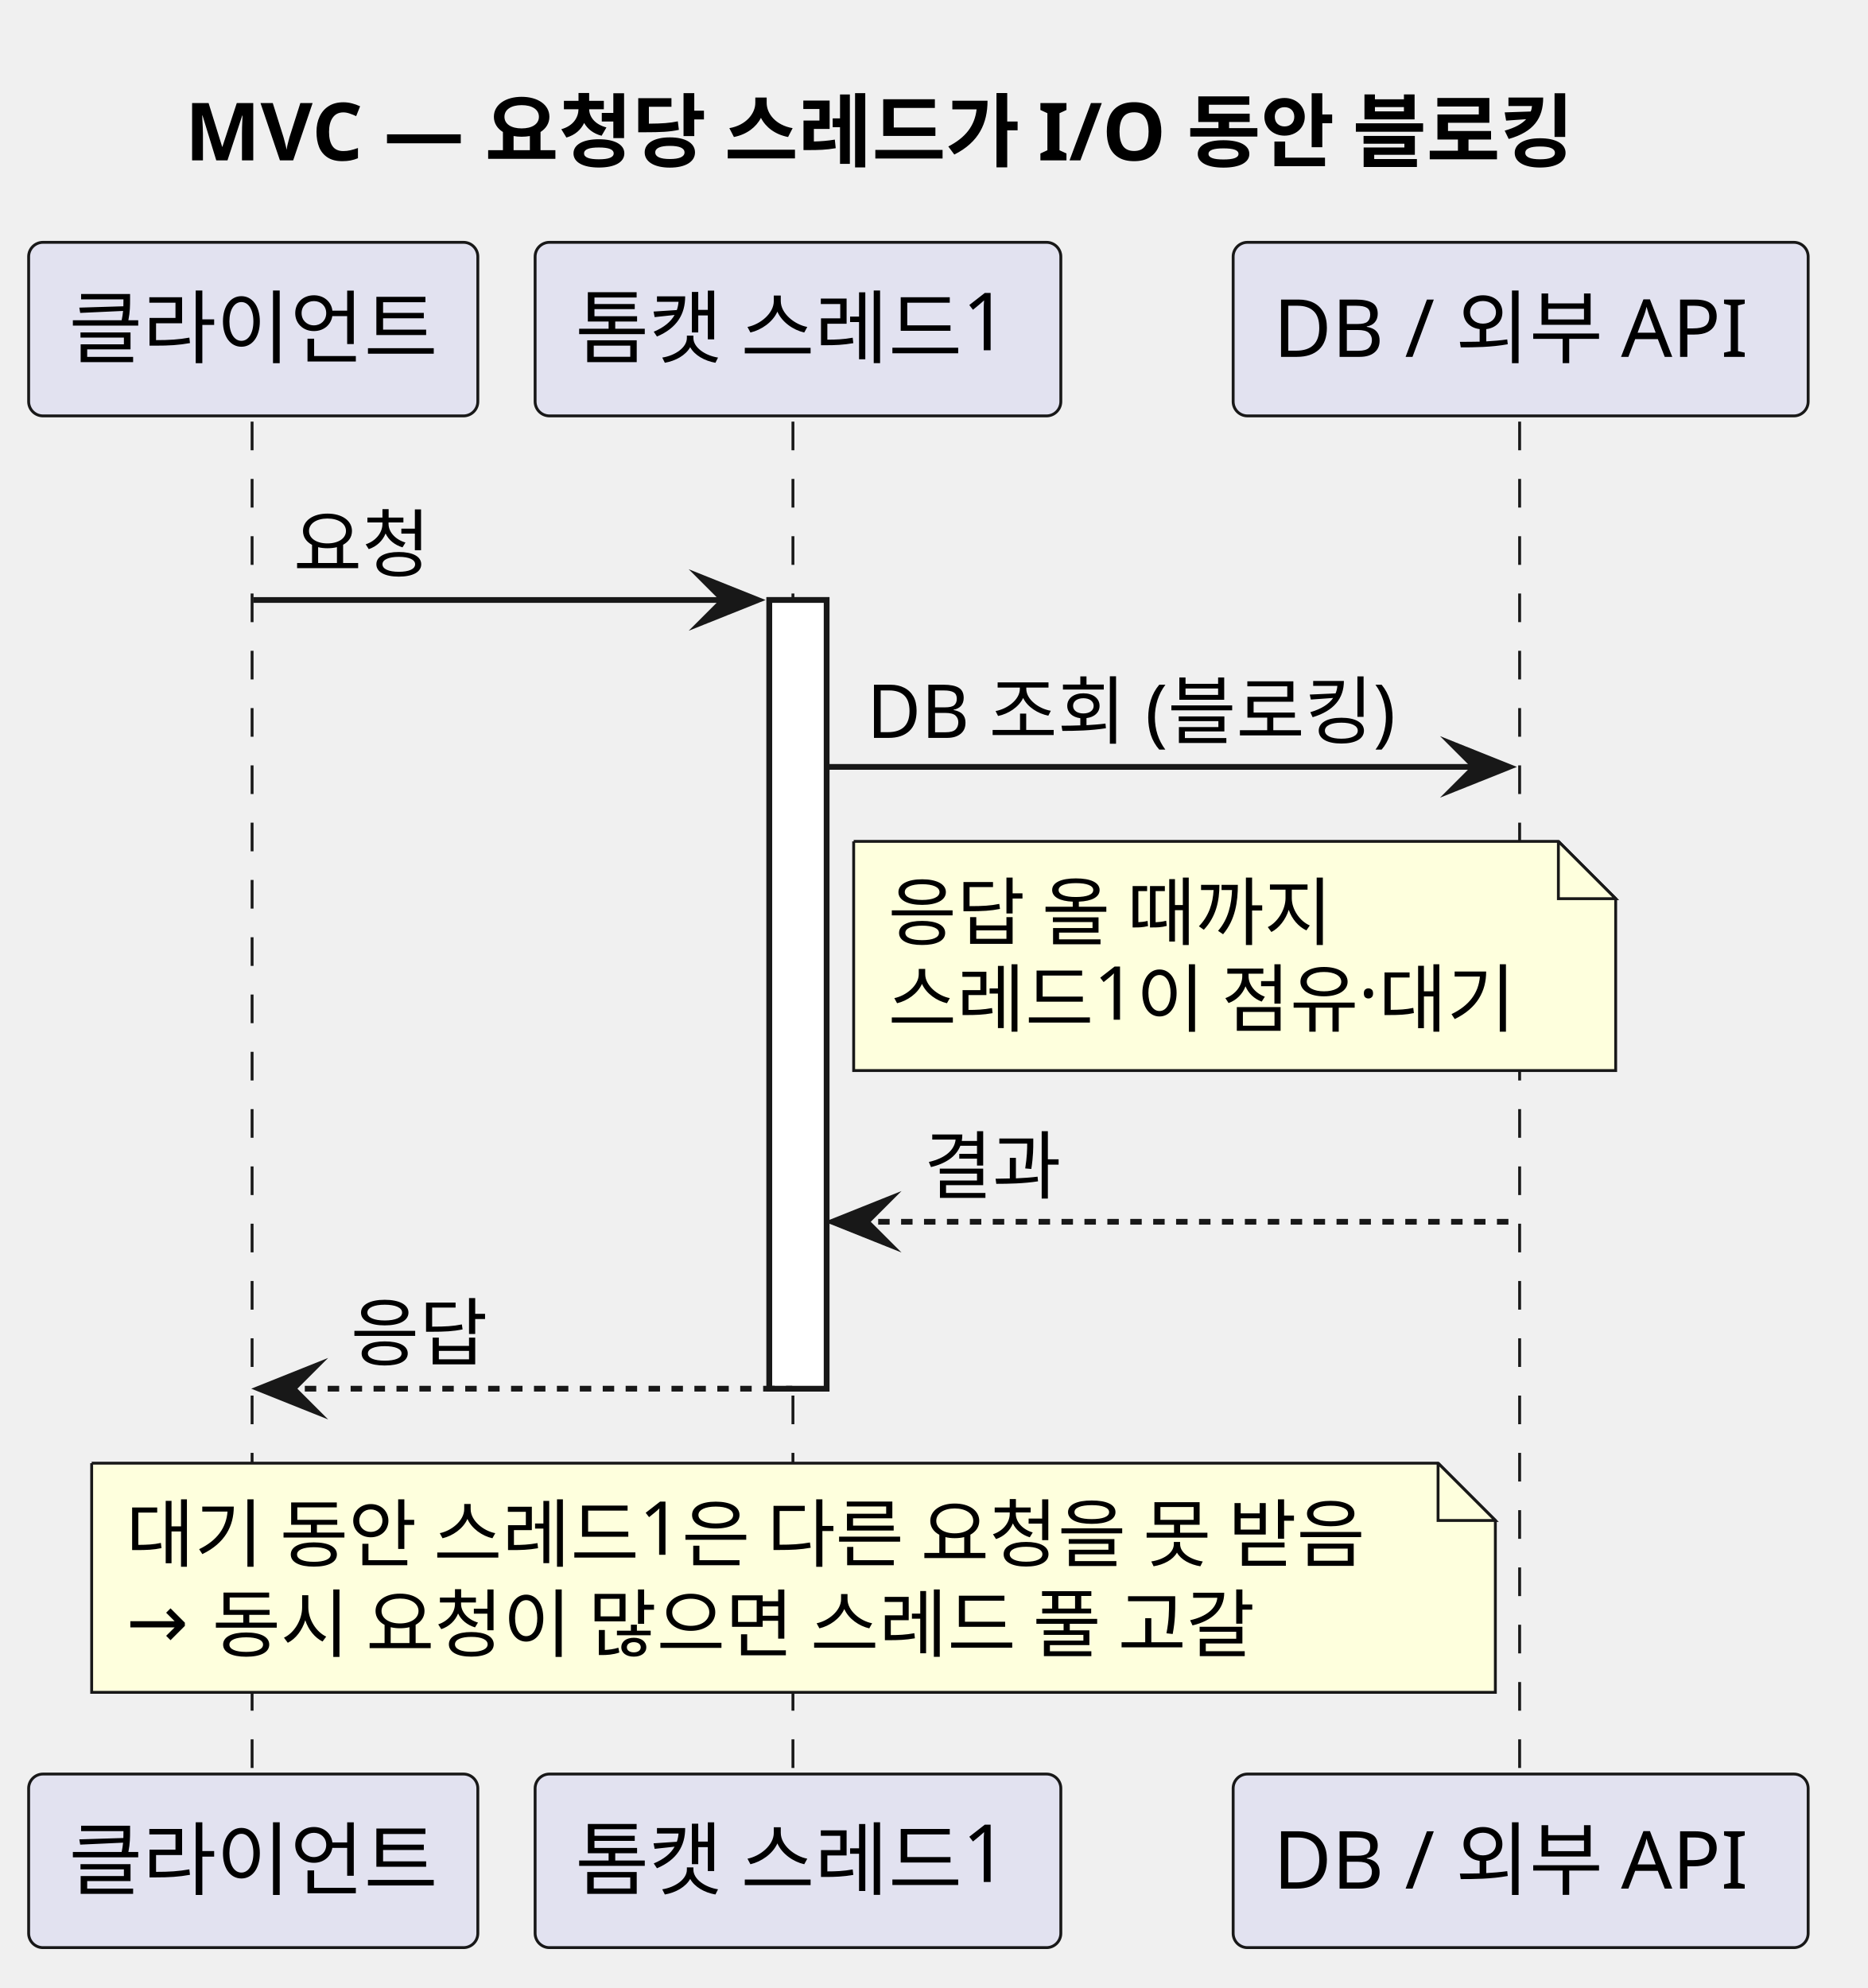
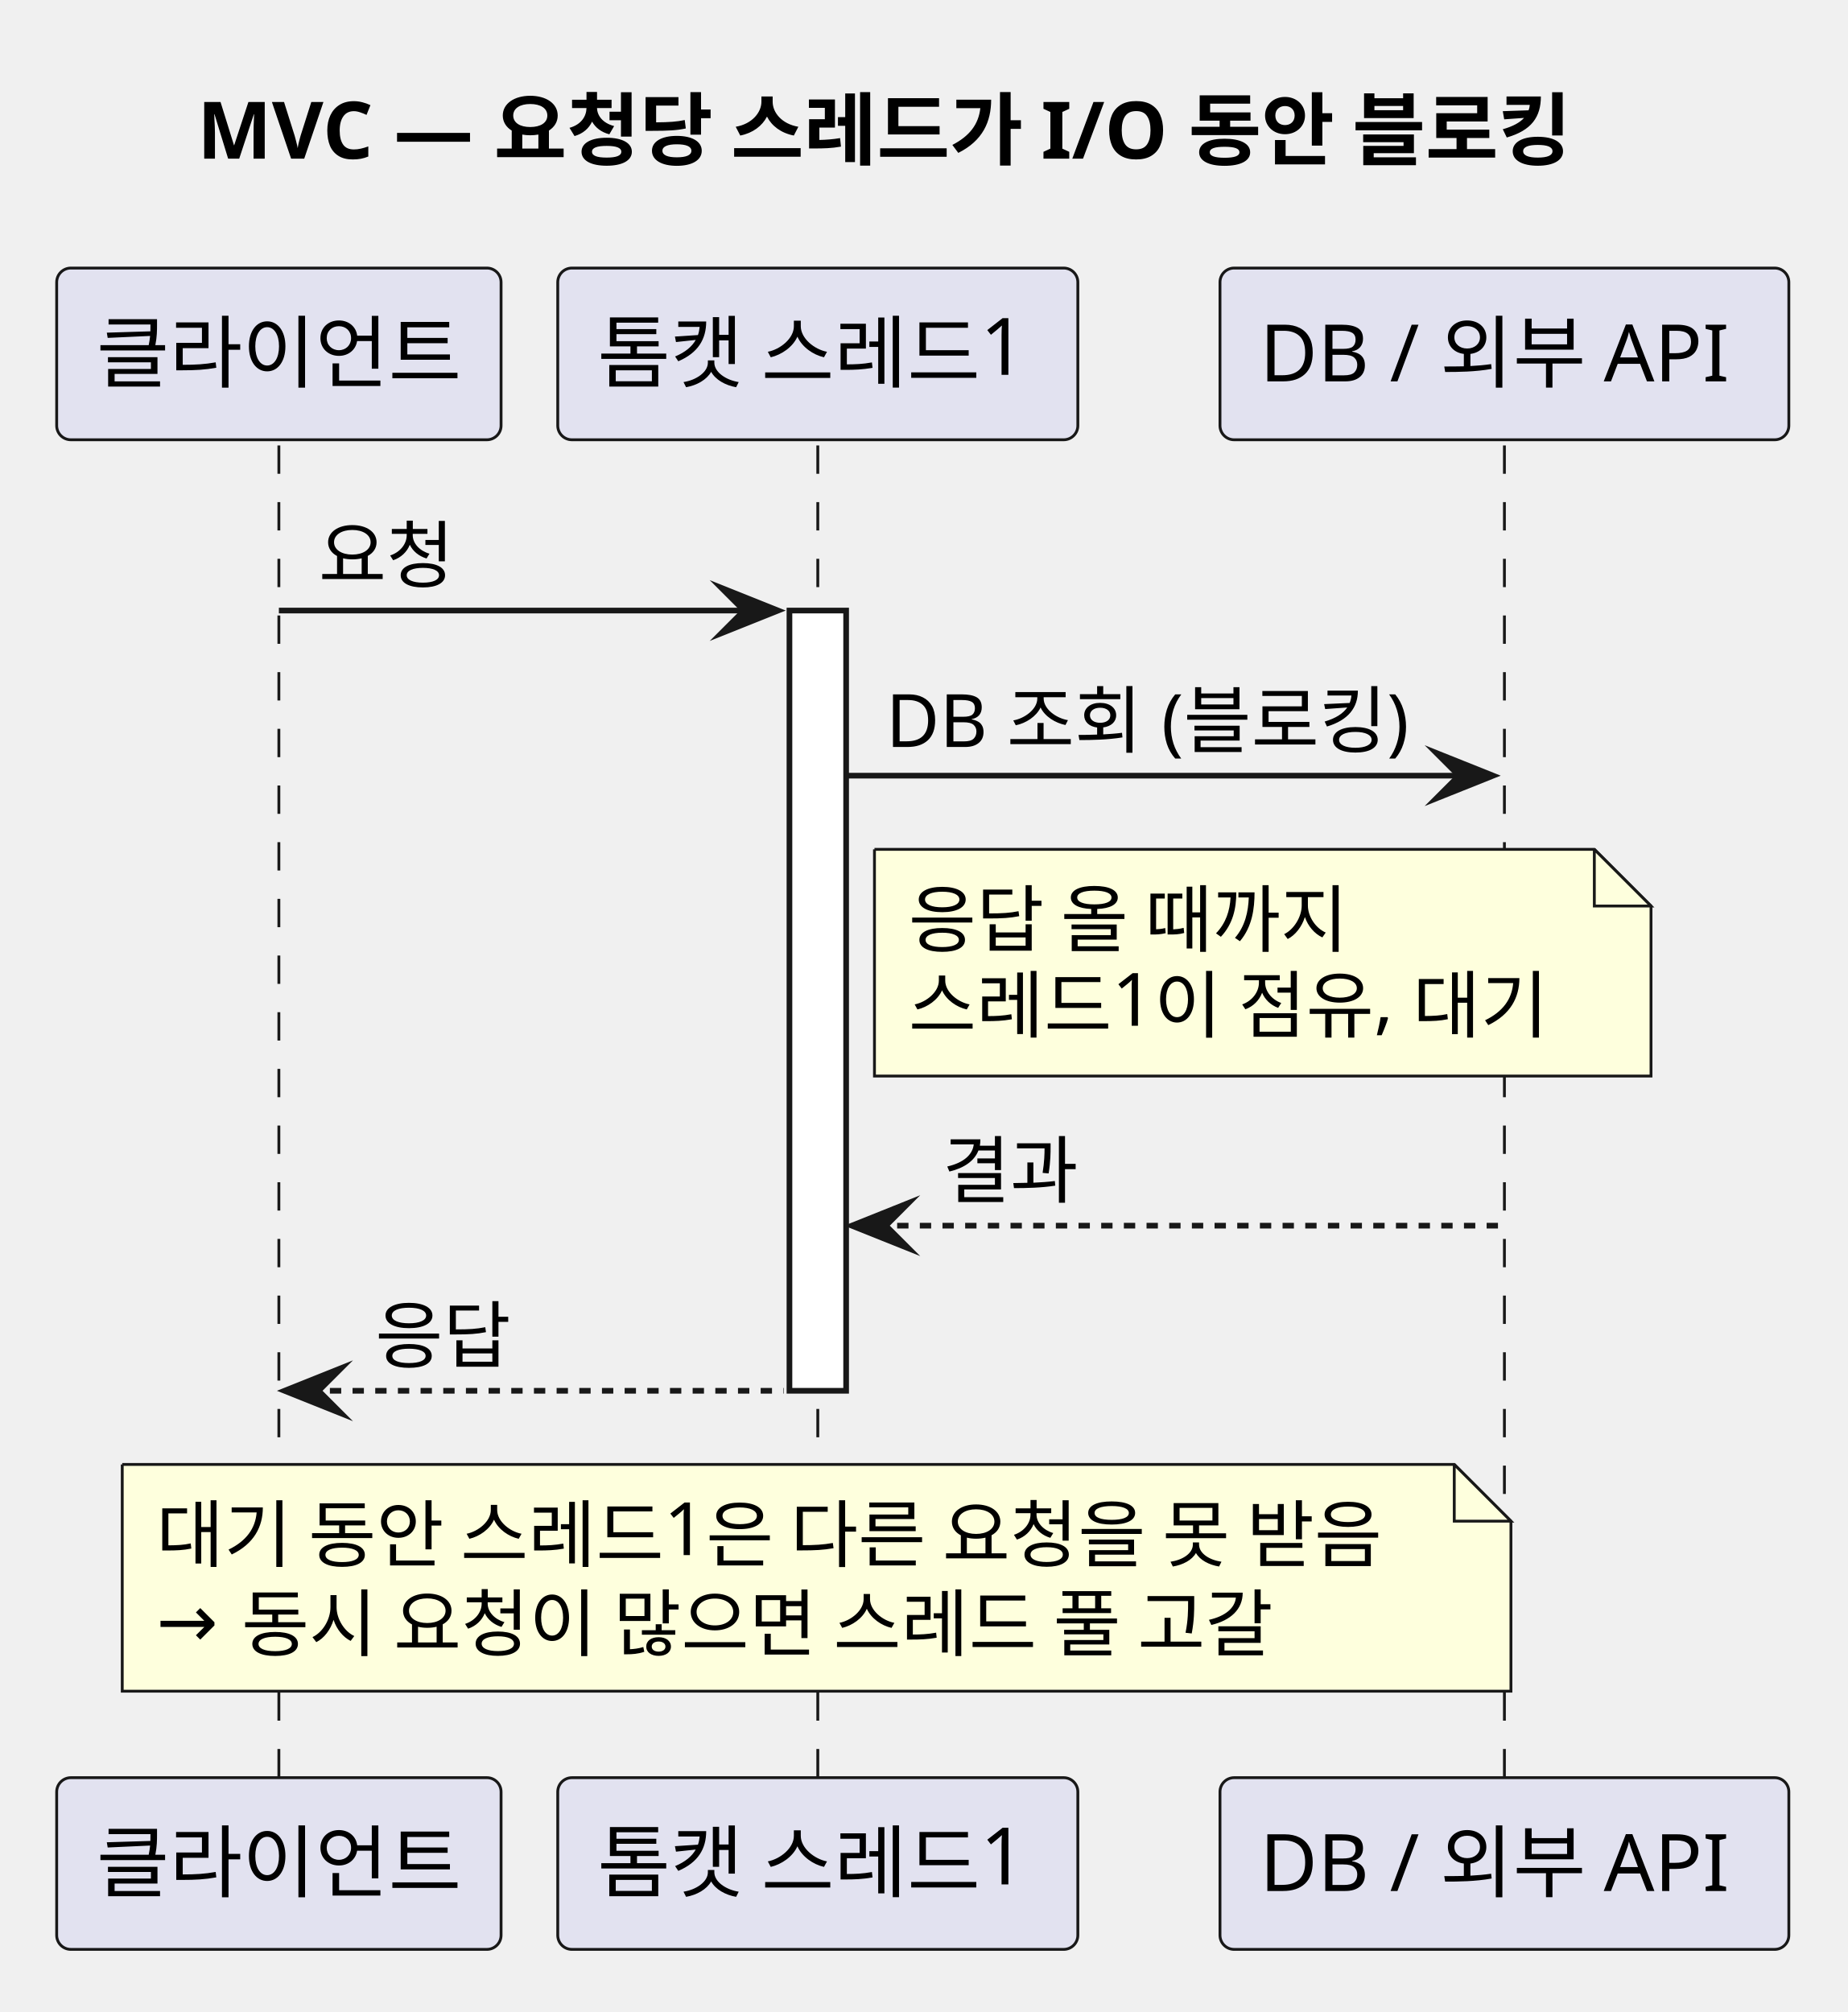
- <svg xmlns="http://www.w3.org/2000/svg" contentStyleType="text/css" data-diagram-type="SEQUENCE" height="347px" preserveAspectRatio="none" style="width:326px;height:347px;background:#FFFFFF;" version="1.1" viewBox="0 0 326 347" width="326px" zoomAndPan="magnify">
+ <svg xmlns="http://www.w3.org/2000/svg" version="1.1" data-diagram-type="SEQUENCE" style="width:326px;height:355px;background:#FFFFFF;" width="326px" height="355px" viewBox="0 0 326 355" zoomAndPan="magnify" preserveAspectRatio="none" contentStyleType="text/css">
  <defs />
-   <g>
+   <g font-family="sans-serif" lengthAdjust="spacing">
    <g class="title" data-source-line="1">
-       <text fill="#000000" font-family="sans-serif" font-size="14" font-weight="700" lengthAdjust="spacing" textLength="255.068" x="32.264" y="27.995">MVC — 요청당 스레드가 I/O 동안 블로킹</text>
+       <text x="34.764" y="27.995" fill="#000" font-size="14" textLength="255.068" font-weight="700">MVC — 요청당 스레드가 I/O 동안 블로킹</text>
+     </g>
+     <g class="participant-lifeline" data-qualified-name="C" data-entity-uid="part1" id="part1-lifeline" data-source-line="2">
+       <g>
+         <rect x="45.7" y="78.594" width="8" height="235.063" fill="#000" fill-opacity="0" />
+         <line x1="49.2" y1="78.594" x2="49.2" y2="313.656" style="stroke:#181818;stroke-width:0.5;stroke-dasharray:5,5;" />
+       </g>
+     </g>
+     <g class="participant-lifeline" data-qualified-name="T1" data-entity-uid="part2" id="part2-lifeline" data-source-line="3">
+       <g>
+         <rect x="140.778" y="78.594" width="8" height="235.063" fill="#000" fill-opacity="0" />
+         <line x1="144.278" y1="78.594" x2="144.278" y2="313.656" style="stroke:#181818;stroke-width:0.5;stroke-dasharray:5,5;" />
+       </g>
    </g>
    <g>
-       <rect fill="#FFFFFF" height="137.664" style="stroke:#181818;stroke-width:1;" width="10" x="134.278" y="104.727" />
+       <rect x="139.278" y="107.727" width="10" height="137.664" fill="#FFF" style="stroke:#181818;stroke-width:1;" />
    </g>
-     <g class="participant-lifeline" data-entity-uid="part1" data-qualified-name="C" data-source-line="2" id="part1-lifeline">
+     <g class="participant-lifeline" data-qualified-name="IO" data-entity-uid="part3" id="part3-lifeline" data-source-line="4">
      <g>
-         <rect fill="#000000" fill-opacity="0" height="237.062" width="8" x="40.2" y="73.594" />
-         <line style="stroke:#181818;stroke-width:0.5;stroke-dasharray:5,5;" x1="44" x2="44" y1="73.594" y2="310.656" />
+         <rect x="261.915" y="78.594" width="8" height="235.063" fill="#000" fill-opacity="0" />
+         <line x1="265.415" y1="78.594" x2="265.415" y2="313.656" style="stroke:#181818;stroke-width:0.5;stroke-dasharray:5,5;" />
      </g>
    </g>
-     <g class="participant-lifeline" data-entity-uid="part2" data-qualified-name="T1" data-source-line="3" id="part2-lifeline">
-       <g>
-         <rect fill="#000000" fill-opacity="0" height="237.062" width="8" x="135.278" y="73.594" />
-         <line style="stroke:#181818;stroke-width:0.5;stroke-dasharray:5,5;" x1="138.4" x2="138.4" y1="73.594" y2="310.656" />
-       </g>
+     <g class="participant participant-head" data-qualified-name="C" data-entity-uid="part1" id="part1-head" data-source-line="2">
+       <rect x="10" y="47.297" width="78.4" height="30.297" fill="#E2E2F0" style="stroke:#181818;stroke-width:0.5;" rx="2.5" ry="2.5" />
+       <text x="17" y="67.292" fill="#000" font-size="14" textLength="64.4">클라이언트</text>
    </g>
-     <g class="participant-lifeline" data-entity-uid="part3" data-qualified-name="IO" data-source-line="4" id="part3-lifeline">
-       <g>
-         <rect fill="#000000" fill-opacity="0" height="237.062" width="8" x="261.415" y="73.594" />
-         <line style="stroke:#181818;stroke-width:0.5;stroke-dasharray:5,5;" x1="265.235" x2="265.235" y1="73.594" y2="310.656" />
-       </g>
+     <g class="participant participant-head" data-qualified-name="T1" data-entity-uid="part2" id="part2-head" data-source-line="3">
+       <rect x="98.4" y="47.297" width="91.757" height="30.297" fill="#E2E2F0" style="stroke:#181818;stroke-width:0.5;" rx="2.5" ry="2.5" />
+       <text x="105.4" y="67.292" fill="#000" font-size="14" textLength="77.757">톰캣 스레드1</text>
    </g>
-     <g class="participant participant-head" data-entity-uid="part1" data-qualified-name="C" data-source-line="2" id="part1-head">
-       <rect fill="#E2E2F0" height="30.297" rx="2.5" ry="2.5" style="stroke:#181818;stroke-width:0.5;" width="78.4" x="5" y="42.297" />
-       <text fill="#000000" font-family="sans-serif" font-size="14" lengthAdjust="spacing" textLength="64.4" x="12" y="62.292">클라이언트</text>
+     <g class="participant participant-head" data-qualified-name="IO" data-entity-uid="part3" id="part3-head" data-source-line="4">
+       <rect x="215.235" y="47.297" width="100.36" height="30.297" fill="#E2E2F0" style="stroke:#181818;stroke-width:0.5;" rx="2.5" ry="2.5" />
+       <text x="222.235" y="67.292" fill="#000" font-size="14" textLength="86.36">DB / 외부 API</text>
    </g>
-     <g class="participant participant-tail" data-entity-uid="part1" data-qualified-name="C" data-source-line="2" id="part1-tail">
-       <rect fill="#E2E2F0" height="30.297" rx="2.5" ry="2.5" style="stroke:#181818;stroke-width:0.5;" width="78.4" x="5" y="309.656" />
-       <text fill="#000000" font-family="sans-serif" font-size="14" lengthAdjust="spacing" textLength="64.4" x="12" y="329.651">클라이언트</text>
+     <g class="participant participant-tail" data-qualified-name="C" data-entity-uid="part1" id="part1-tail" data-source-line="2">
+       <rect x="10" y="313.656" width="78.4" height="30.297" fill="#E2E2F0" style="stroke:#181818;stroke-width:0.5;" rx="2.5" ry="2.5" />
+       <text x="17" y="333.651" fill="#000" font-size="14" textLength="64.4">클라이언트</text>
    </g>
-     <g class="participant participant-head" data-entity-uid="part2" data-qualified-name="T1" data-source-line="3" id="part2-head">
-       <rect fill="#E2E2F0" height="30.297" rx="2.5" ry="2.5" style="stroke:#181818;stroke-width:0.5;" width="91.757" x="93.4" y="42.297" />
-       <text fill="#000000" font-family="sans-serif" font-size="14" lengthAdjust="spacing" textLength="77.757" x="100.4" y="62.292">톰캣 스레드1</text>
+     <g class="participant participant-tail" data-qualified-name="T1" data-entity-uid="part2" id="part2-tail" data-source-line="3">
+       <rect x="98.4" y="313.656" width="91.757" height="30.297" fill="#E2E2F0" style="stroke:#181818;stroke-width:0.5;" rx="2.5" ry="2.5" />
+       <text x="105.4" y="333.651" fill="#000" font-size="14" textLength="77.757">톰캣 스레드1</text>
    </g>
-     <g class="participant participant-tail" data-entity-uid="part2" data-qualified-name="T1" data-source-line="3" id="part2-tail">
-       <rect fill="#E2E2F0" height="30.297" rx="2.5" ry="2.5" style="stroke:#181818;stroke-width:0.5;" width="91.757" x="93.4" y="309.656" />
-       <text fill="#000000" font-family="sans-serif" font-size="14" lengthAdjust="spacing" textLength="77.757" x="100.4" y="329.651">톰캣 스레드1</text>
+     <g class="participant participant-tail" data-qualified-name="IO" data-entity-uid="part3" id="part3-tail" data-source-line="4">
+       <rect x="215.235" y="313.656" width="100.36" height="30.297" fill="#E2E2F0" style="stroke:#181818;stroke-width:0.5;" rx="2.5" ry="2.5" />
+       <text x="222.235" y="333.651" fill="#000" font-size="14" textLength="86.36">DB / 외부 API</text>
    </g>
-     <g class="participant participant-head" data-entity-uid="part3" data-qualified-name="IO" data-source-line="4" id="part3-head">
-       <rect fill="#E2E2F0" height="30.297" rx="2.5" ry="2.5" style="stroke:#181818;stroke-width:0.5;" width="100.361" x="215.235" y="42.297" />
-       <text fill="#000000" font-family="sans-serif" font-size="14" lengthAdjust="spacing" textLength="86.361" x="222.235" y="62.292">DB / 외부 API</text>
+     <g class="message" data-entity-1="part1" data-entity-2="part2" id="msg1" data-source-line="5">
+       <polygon points="127.278,103.727,137.278,107.727,127.278,111.727,131.278,107.727" fill="#181818" style="stroke:#181818;stroke-width:1;stroke-linejoin:miter;stroke-miterlimit:10;" />
+       <line x1="49.2" y1="107.727" x2="133.278" y2="107.727" style="stroke:#181818;stroke-width:1;" />
+       <text x="56.2" y="102.661" fill="#000" font-size="13" textLength="23.92">요청</text>
    </g>
-     <g class="participant participant-tail" data-entity-uid="part3" data-qualified-name="IO" data-source-line="4" id="part3-tail">
-       <rect fill="#E2E2F0" height="30.297" rx="2.5" ry="2.5" style="stroke:#181818;stroke-width:0.5;" width="100.361" x="215.235" y="309.656" />
-       <text fill="#000000" font-family="sans-serif" font-size="14" lengthAdjust="spacing" textLength="86.361" x="222.235" y="329.651">DB / 외부 API</text>
+     <g class="message" data-entity-1="part2" data-entity-2="part3" id="msg2" data-source-line="7">
+       <polygon points="253.415,132.859,263.415,136.859,253.415,140.859,257.415,136.859" fill="#181818" style="stroke:#181818;stroke-width:1;stroke-linejoin:miter;stroke-miterlimit:10;" />
+       <line x1="149.278" y1="136.859" x2="259.415" y2="136.859" style="stroke:#181818;stroke-width:1;" />
+       <text x="156.278" y="131.793" fill="#000" font-size="13" textLength="97.137">DB 조회 (블로킹)</text>
    </g>
-     <g>
-       <rect fill="#FFFFFF" height="137.664" style="stroke:#181818;stroke-width:1;" width="10" x="134.278" y="104.727" />
+     <path d="M154.278,149.859 L154.278,189.859 L291.278,189.859 L291.278,159.859 L281.278,149.859 L154.278,149.859" style="stroke:#181818;stroke-width:0.5;" fill="#FEFFDD" />
+     <path d="M281.278,149.859 L281.278,159.859 L291.278,159.859 L281.278,149.859" style="stroke:#181818;stroke-width:0.5;" fill="#FEFFDD" />
+     <text x="160.278" y="166.926" fill="#000" font-size="13" textLength="80.025">응답 올 때까지</text>
+     <text x="160.278" y="182.059" fill="#000" font-size="13" textLength="116.348">스레드1이 점유, 대기</text>
+     <g class="message" data-entity-1="part3" data-entity-2="part2" id="msg3" data-source-line="9">
+       <polygon points="160.278,212.258,150.278,216.258,160.278,220.258,156.278,216.258" fill="#181818" style="stroke:#181818;stroke-width:1;stroke-linejoin:miter;stroke-miterlimit:10;" />
+       <line x1="154.278" y1="216.258" x2="264.415" y2="216.258" style="stroke:#181818;stroke-width:1;stroke-dasharray:2,2;" />
+       <text x="166.278" y="211.192" fill="#000" font-size="13" textLength="23.92">결과</text>
    </g>
-     <g class="message" data-entity-1="part1" data-entity-2="part2" data-source-line="5" id="msg1">
-       <polygon fill="#181818" points="122.278,100.727,132.278,104.727,122.278,108.727,126.278,104.727" style="stroke:#181818;stroke-width:1;stroke-linejoin:miter;stroke-miterlimit:10;" />
-       <line style="stroke:#181818;stroke-width:1;" x1="44.2" x2="128.278" y1="104.727" y2="104.727" />
-       <text fill="#000000" font-family="sans-serif" font-size="13" lengthAdjust="spacing" textLength="23.92" x="51.2" y="99.661">요청</text>
+     <g class="message" data-entity-1="part2" data-entity-2="part1" id="msg4" data-source-line="10">
+       <polygon points="60.2,241.391,50.2,245.391,60.2,249.391,56.2,245.391" fill="#181818" style="stroke:#181818;stroke-width:1;stroke-linejoin:miter;stroke-miterlimit:10;" />
+       <line x1="54.2" y1="245.391" x2="138.278" y2="245.391" style="stroke:#181818;stroke-width:1;stroke-dasharray:2,2;" />
+       <text x="66.2" y="240.325" fill="#000" font-size="13" textLength="23.92">응답</text>
    </g>
-     <g class="message" data-entity-1="part2" data-entity-2="part3" data-source-line="7" id="msg2">
-       <polygon fill="#181818" points="253.415,129.859,263.415,133.859,253.415,137.859,257.415,133.859" style="stroke:#181818;stroke-width:1;stroke-linejoin:miter;stroke-miterlimit:10;" />
-       <line style="stroke:#181818;stroke-width:1;" x1="144.278" x2="259.415" y1="133.859" y2="133.859" />
-       <text fill="#000000" font-family="sans-serif" font-size="13" lengthAdjust="spacing" textLength="97.137" x="151.278" y="128.793">DB 조회 (블로킹)</text>
-     </g>
-     <path d="M149,146.859 L149,186.859 L282,186.859 L282,156.859 L272,146.859 L149,146.859" fill="#FEFFDD" style="stroke:#181818;stroke-width:0.5;" />
-     <path d="M272,146.859 L272,156.859 L282,156.859 L272,146.859" fill="#FEFFDD" style="stroke:#181818;stroke-width:0.5;" />
-     <text fill="#000000" font-family="sans-serif" font-size="13" lengthAdjust="spacing" textLength="80.025" x="155" y="163.926">응답 올 때까지</text>
-     <text fill="#000000" font-family="sans-serif" font-size="13" lengthAdjust="spacing" textLength="112.216" x="155" y="179.059">스레드1이 점유·대기</text>
-     <g class="message" data-entity-1="part3" data-entity-2="part2" data-source-line="9" id="msg3">
-       <polygon fill="#181818" points="155.278,209.258,145.278,213.258,155.278,217.258,151.278,213.258" style="stroke:#181818;stroke-width:1;stroke-linejoin:miter;stroke-miterlimit:10;" />
-       <line style="stroke:#181818;stroke-width:1;stroke-dasharray:2,2;" x1="149.278" x2="264.415" y1="213.258" y2="213.258" />
-       <text fill="#000000" font-family="sans-serif" font-size="13" lengthAdjust="spacing" textLength="23.92" x="161.278" y="208.192">결과</text>
-     </g>
-     <g class="message" data-entity-1="part2" data-entity-2="part1" data-source-line="10" id="msg4">
-       <polygon fill="#181818" points="55.2,238.391,45.2,242.391,55.2,246.391,51.2,242.391" style="stroke:#181818;stroke-width:1;stroke-linejoin:miter;stroke-miterlimit:10;" />
-       <line style="stroke:#181818;stroke-width:1;stroke-dasharray:2,2;" x1="49.2" x2="138.278" y1="242.391" y2="242.391" />
-       <text fill="#000000" font-family="sans-serif" font-size="13" lengthAdjust="spacing" textLength="23.92" x="61.2" y="237.325">응답</text>
-     </g>
-     <path d="M16,255.391 L16,295.391 L261,295.391 L261,265.391 L251,255.391 L16,255.391" fill="#FEFFDD" style="stroke:#181818;stroke-width:0.5;" />
-     <path d="M251,255.391 L251,265.391 L261,265.391 L251,255.391" fill="#FEFFDD" style="stroke:#181818;stroke-width:0.5;" />
-     <text fill="#000000" font-family="sans-serif" font-size="13" lengthAdjust="spacing" textLength="224.425" x="22" y="272.457">대기 동안 스레드1은 다른 요청을 못 받음</text>
-     <text fill="#000000" font-family="sans-serif" font-size="13" lengthAdjust="spacing" textLength="203.127" x="22" y="287.59">→ 동시 요청이 많으면 스레드 풀 고갈</text>
+     <path d="M21.566,258.391 L21.566,298.391 L266.566,298.391 L266.566,268.391 L256.566,258.391 L21.566,258.391" style="stroke:#181818;stroke-width:0.5;" fill="#FEFFDD" />
+     <path d="M256.566,258.391 L256.566,268.391 L266.566,268.391 L256.566,258.391" style="stroke:#181818;stroke-width:0.5;" fill="#FEFFDD" />
+     <text x="27.566" y="275.458" fill="#000" font-size="13" textLength="224.425">대기 동안 스레드1은 다른 요청을 못 받음</text>
+     <text x="27.566" y="290.59" fill="#000" font-size="13" textLength="203.127">→ 동시 요청이 많으면 스레드 풀 고갈</text>
  </g>
</svg>
